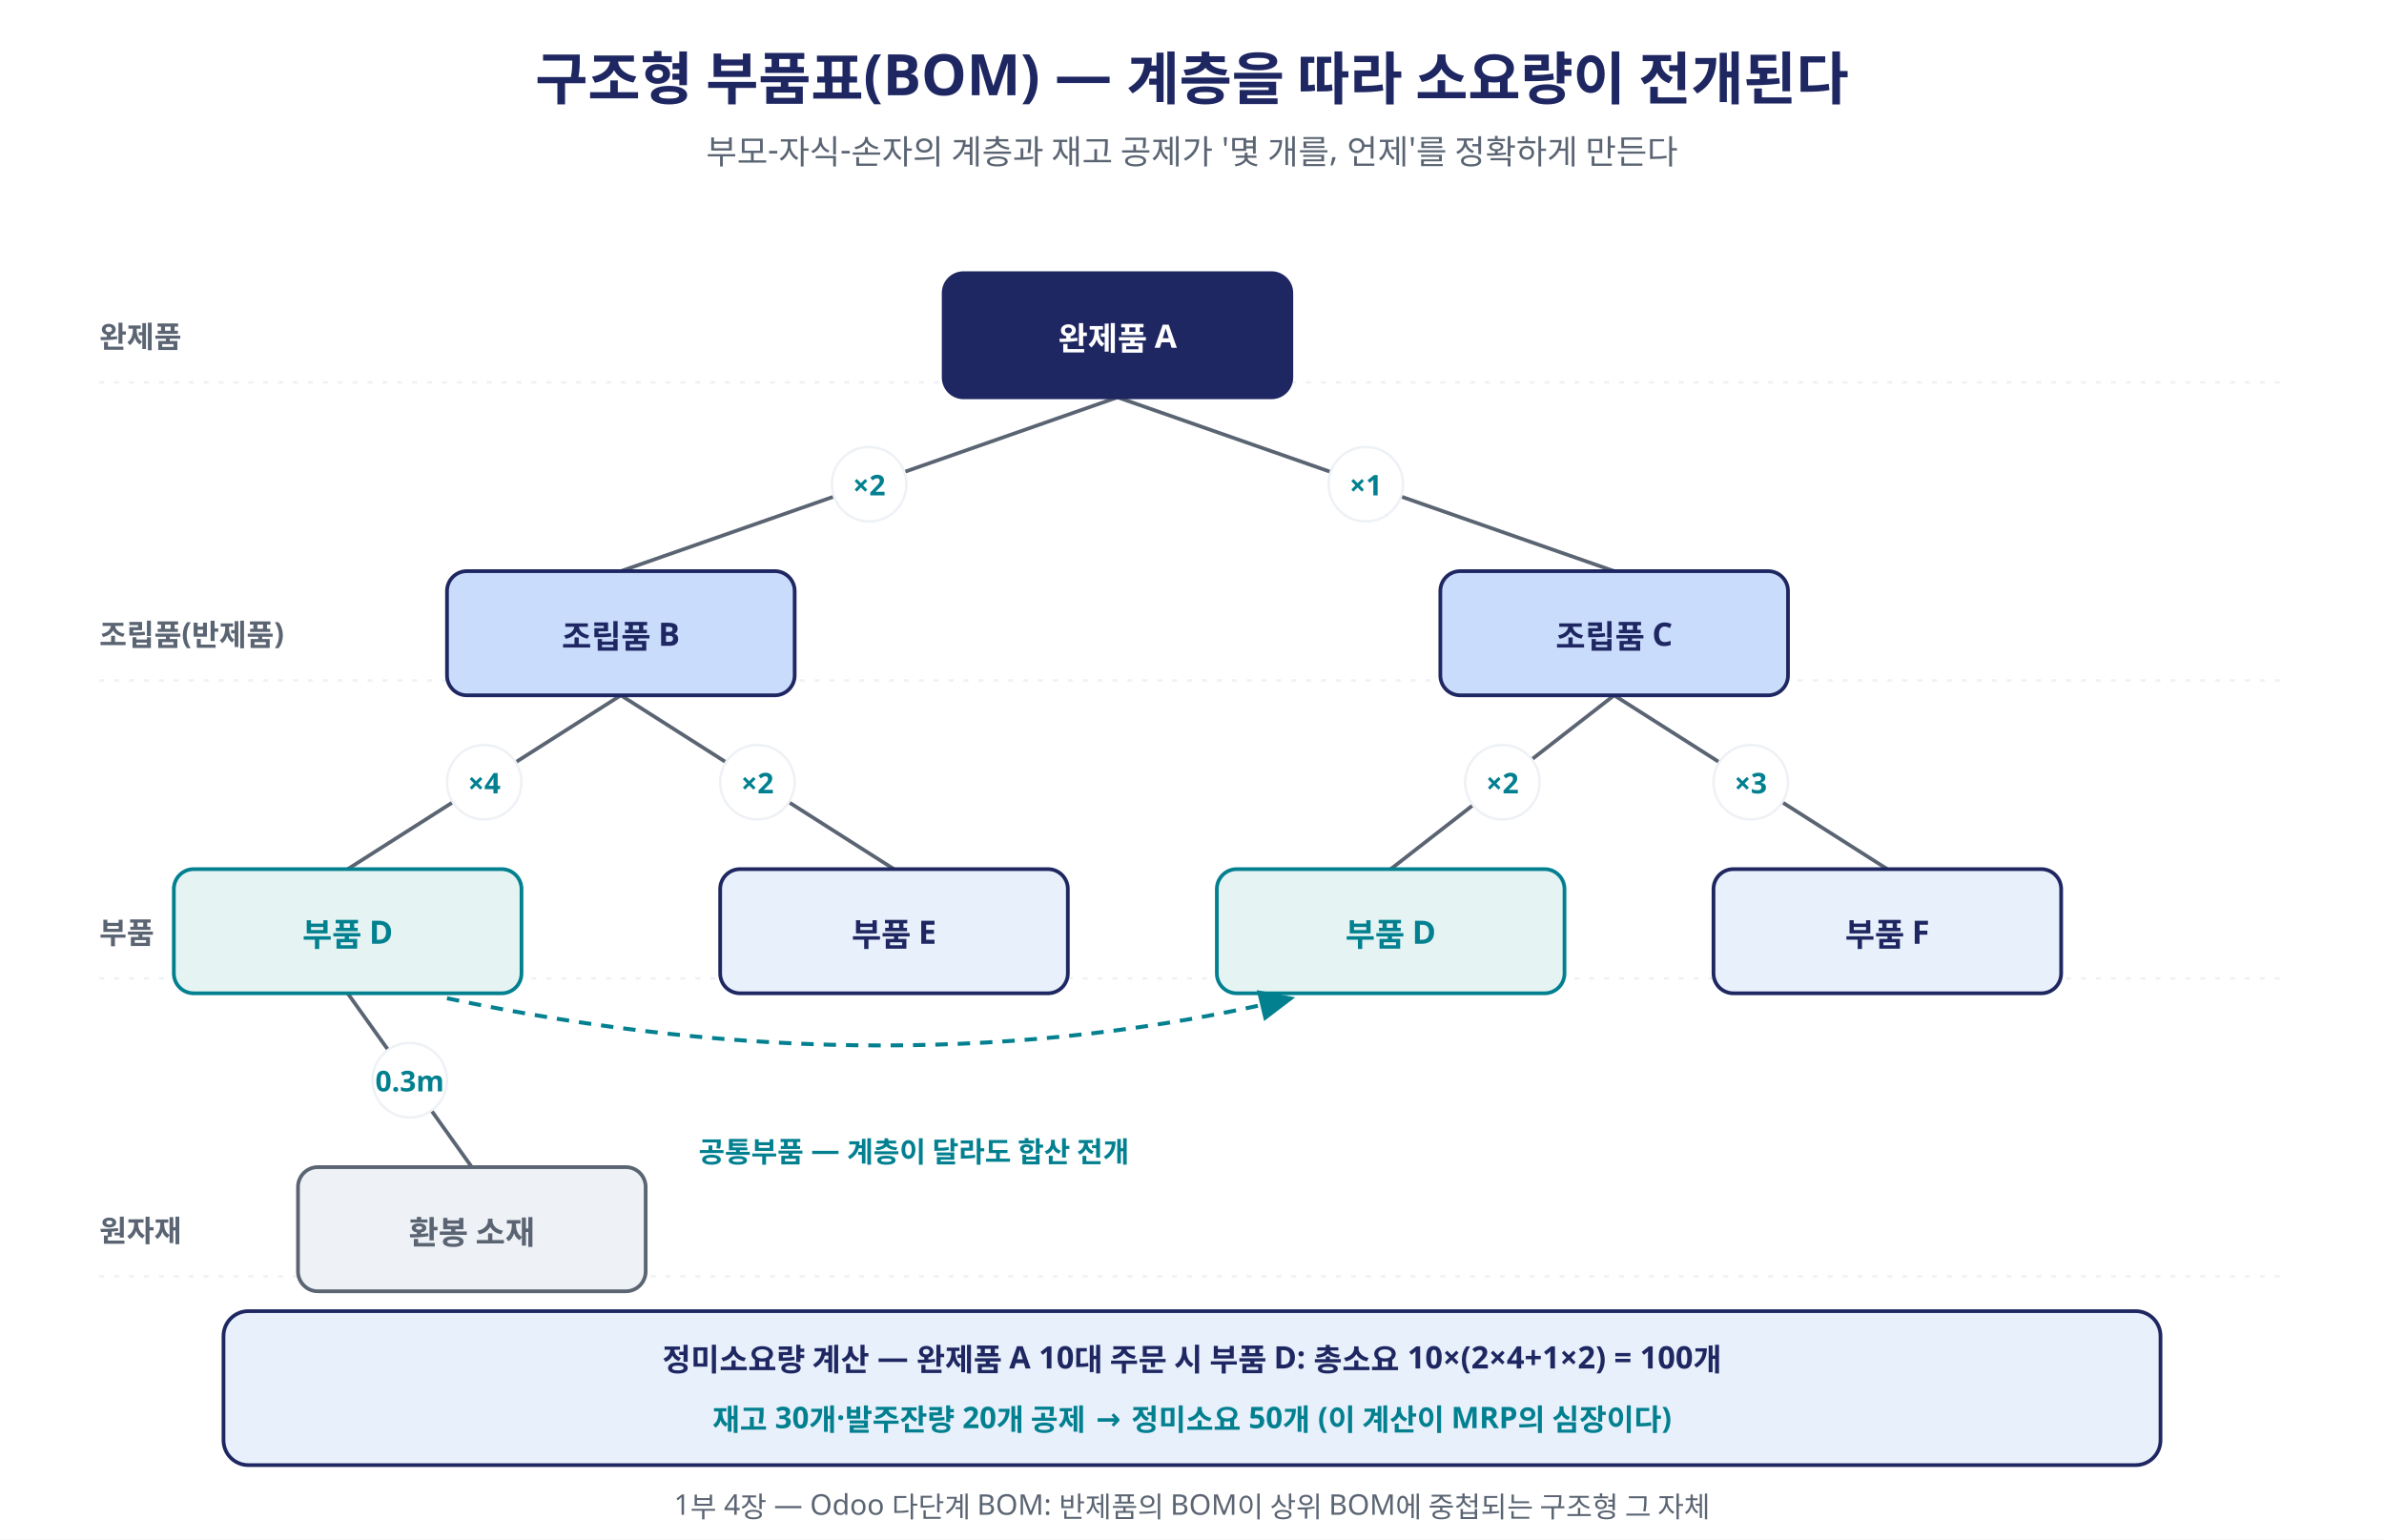
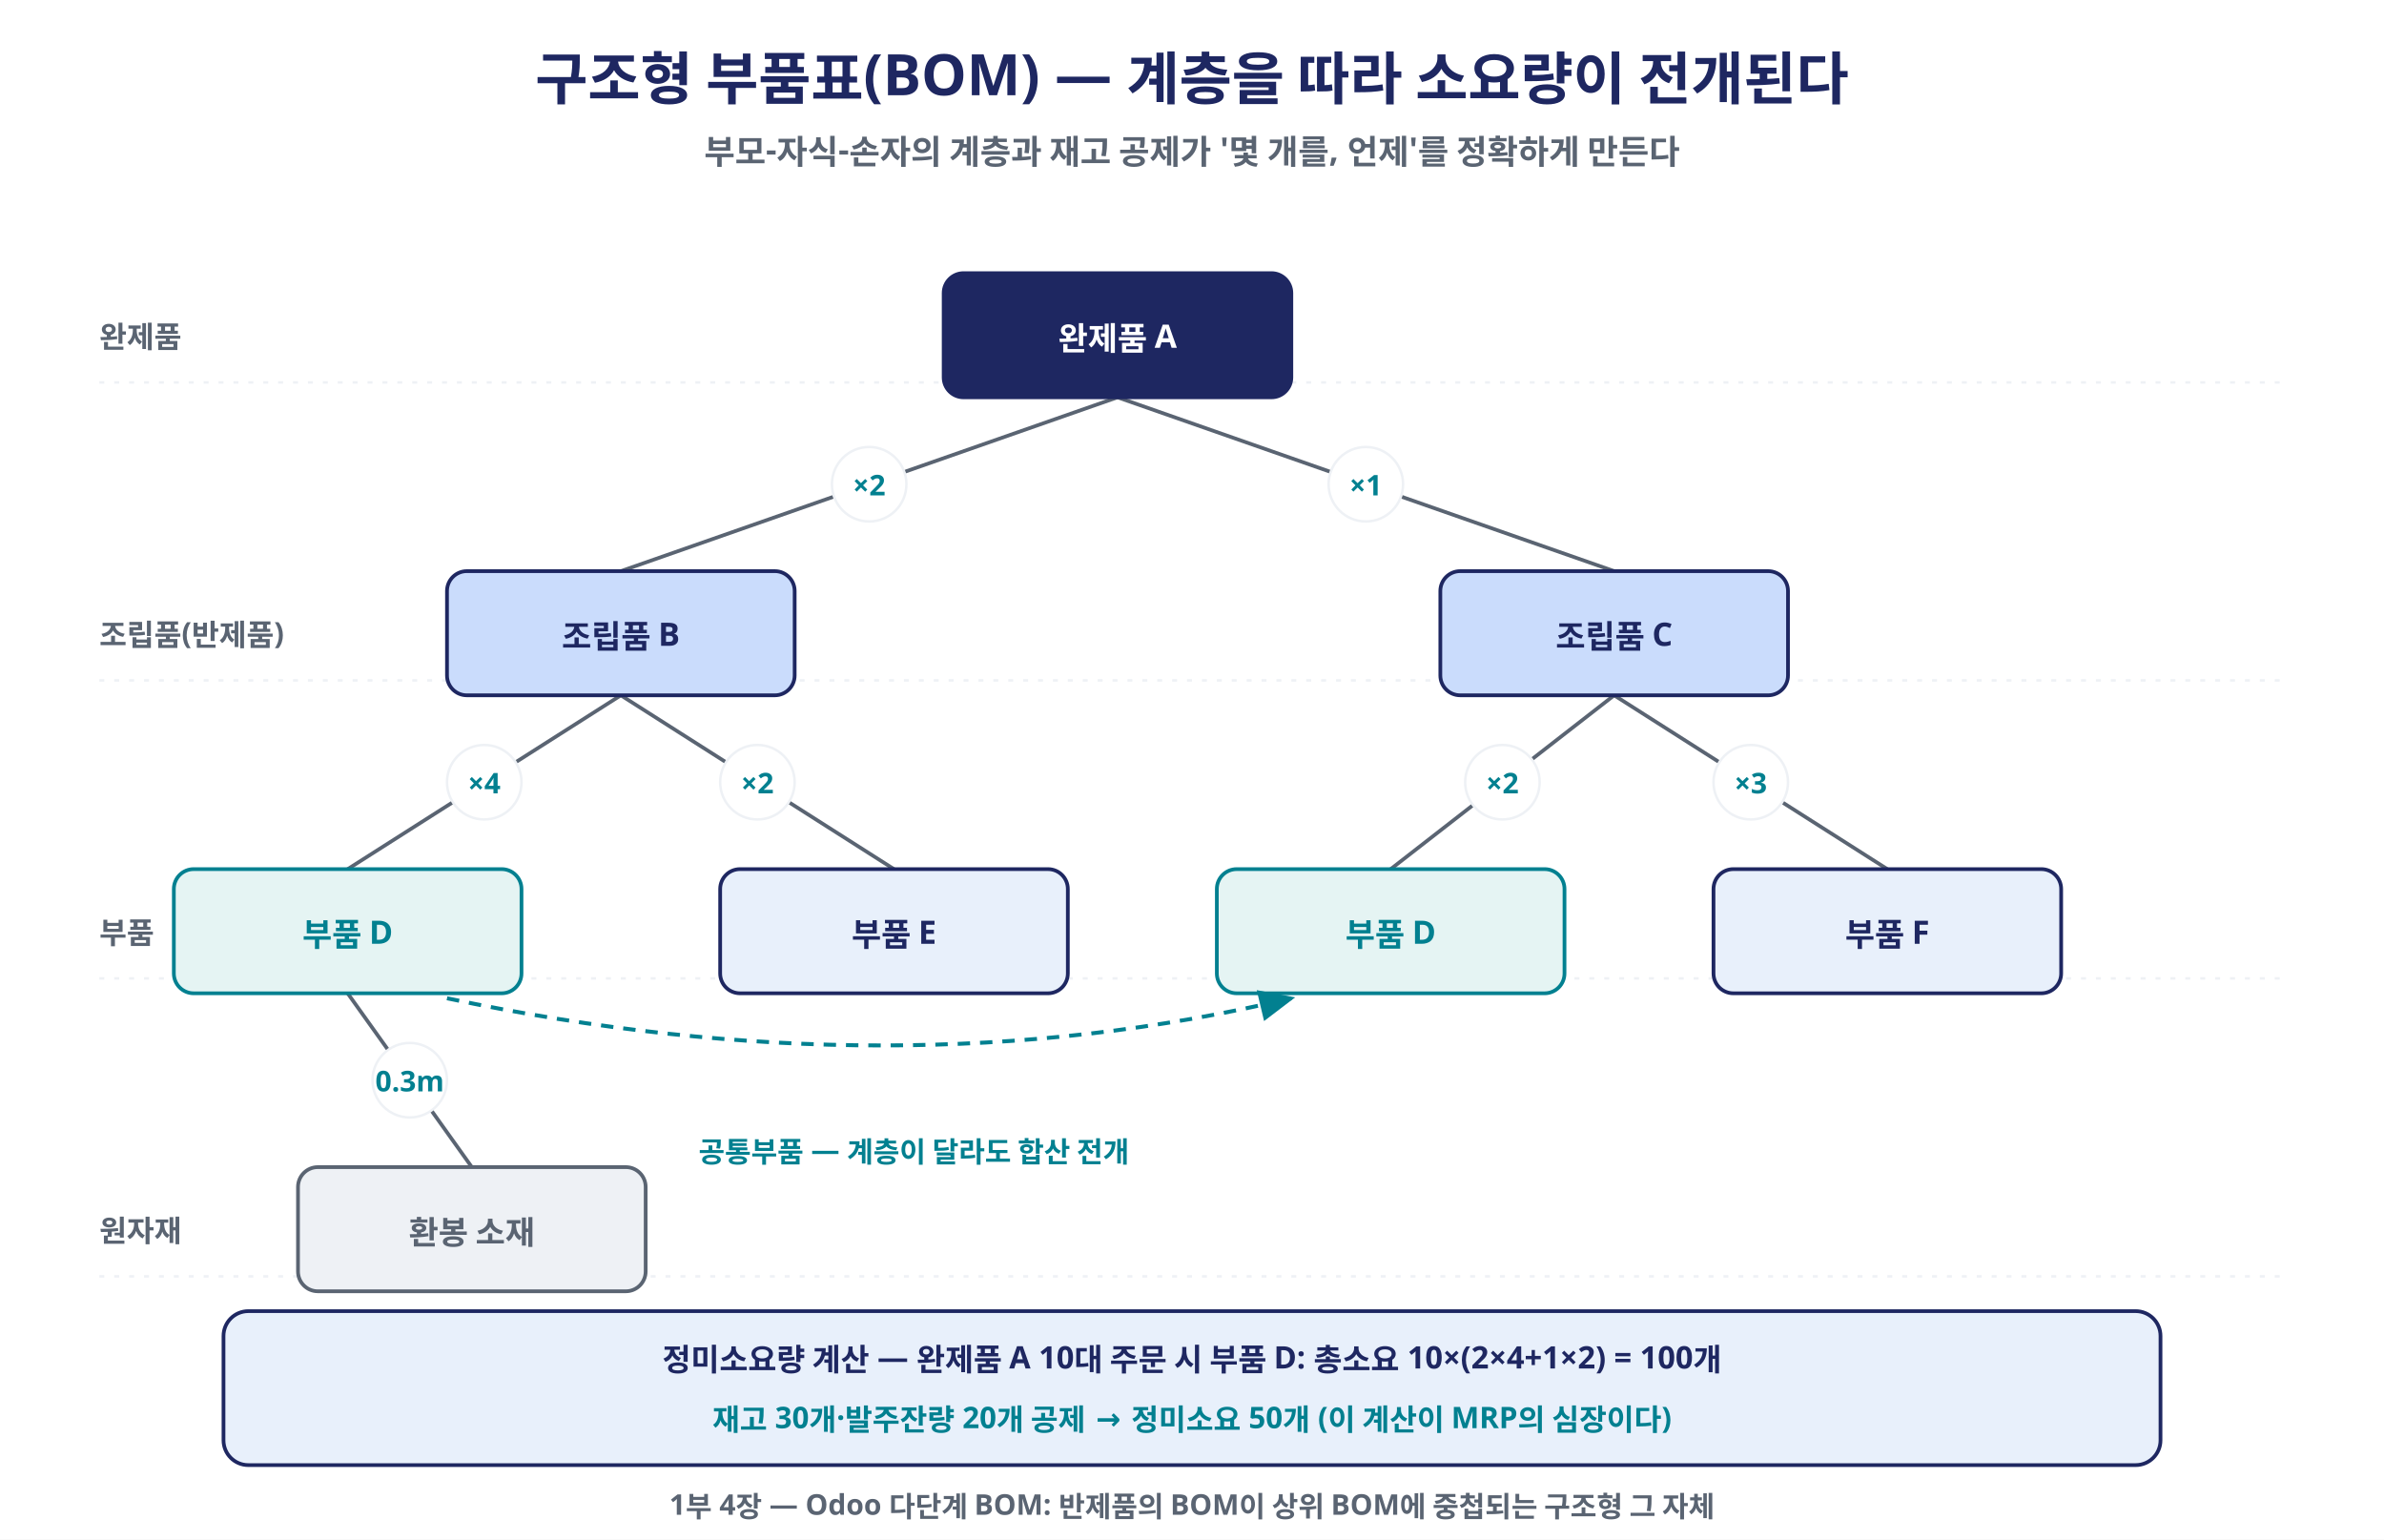
<svg xmlns="http://www.w3.org/2000/svg" width="960" height="620" viewBox="0 0 960 620">
  <rect width="960" height="620" fill="#FFFFFF" />
  <defs>
    <marker id="ah" markerWidth="10" markerHeight="8" refX="8" refY="4" orient="auto">
      <path d="M0,0 L9,4 L0,8 z" fill="#1E2761" />
    </marker>
    <marker id="ahT" markerWidth="10" markerHeight="8" refX="8" refY="4" orient="auto">
      <path d="M0,0 L9,4 L0,8 z" fill="#028090" />
    </marker>
    <marker id="ahA" markerWidth="10" markerHeight="8" refX="8" refY="4" orient="auto">
      <path d="M0,0 L9,4 L0,8 z" fill="#B85042" />
    </marker>
    <marker id="ahG" markerWidth="10" markerHeight="8" refX="8" refY="4" orient="auto">
      <path d="M0,0 L9,4 L0,8 z" fill="#5A6472" />
    </marker>
  </defs>
  <text x="480.0" y="40" font-family="NanumGothic" font-size="23" font-weight="bold" fill="#1E2761" text-anchor="middle">구조형 부품표(BOM) — 계층을 따라 소요량이 전개된다</text>
-   <text x="480.0" y="66" font-family="NanumGothic" font-size="13.5" font-weight="normal" fill="#5A6472" text-anchor="middle">부모-자식-손자의 계층과 재고 공제가 '몇 개를, 언제'를 정확하게 만든다</text>
+   <text x="480.0" y="66" font-family="NanumGothic" font-size="13.5" font-weight="bold" fill="#5A6472" text-anchor="middle">부모-자식-손자의 계층과 재고 공제가 '몇 개를, 언제'를 정확하게 만든다</text>
  <text x="40" y="140" font-family="NanumGothic" font-size="12" font-weight="bold" fill="#5A6472" text-anchor="start">완제품</text>
  <line x1="40" y1="154" x2="920" y2="154" stroke="#EEF1F5" stroke-width="1" stroke-dasharray="2,4" />
  <text x="40" y="260" font-family="NanumGothic" font-size="12" font-weight="bold" fill="#5A6472" text-anchor="start">조립품(반제품)</text>
  <line x1="40" y1="274" x2="920" y2="274" stroke="#EEF1F5" stroke-width="1" stroke-dasharray="2,4" />
  <text x="40" y="380" font-family="NanumGothic" font-size="12" font-weight="bold" fill="#5A6472" text-anchor="start">부품</text>
  <line x1="40" y1="394" x2="920" y2="394" stroke="#EEF1F5" stroke-width="1" stroke-dasharray="2,4" />
  <text x="40" y="500" font-family="NanumGothic" font-size="12" font-weight="bold" fill="#5A6472" text-anchor="start">원자재</text>
  <line x1="40" y1="514" x2="920" y2="514" stroke="#EEF1F5" stroke-width="1" stroke-dasharray="2,4" />
  <line x1="450" y1="160" x2="250" y2="230" stroke="#5A6472" stroke-width="1.5" />
  <circle cx="350.0" cy="195.0" r="15" fill="#FFFFFF" stroke="#EEF1F5" stroke-width="1" />
  <text x="350.0" y="199.5" font-family="NanumGothic" font-size="11.5" font-weight="bold" fill="#028090" text-anchor="middle">×2</text>
  <line x1="450" y1="160" x2="650" y2="230" stroke="#5A6472" stroke-width="1.5" />
  <circle cx="550.0" cy="195.0" r="15" fill="#FFFFFF" stroke="#EEF1F5" stroke-width="1" />
  <text x="550.0" y="199.5" font-family="NanumGothic" font-size="11.5" font-weight="bold" fill="#028090" text-anchor="middle">×1</text>
  <line x1="250" y1="280" x2="140" y2="350" stroke="#5A6472" stroke-width="1.5" />
  <circle cx="195.0" cy="315.0" r="15" fill="#FFFFFF" stroke="#EEF1F5" stroke-width="1" />
  <text x="195.0" y="319.5" font-family="NanumGothic" font-size="11.5" font-weight="bold" fill="#028090" text-anchor="middle">×4</text>
  <line x1="250" y1="280" x2="360" y2="350" stroke="#5A6472" stroke-width="1.5" />
  <circle cx="305.0" cy="315.0" r="15" fill="#FFFFFF" stroke="#EEF1F5" stroke-width="1" />
  <text x="305.0" y="319.5" font-family="NanumGothic" font-size="11.5" font-weight="bold" fill="#028090" text-anchor="middle">×2</text>
  <line x1="650" y1="280" x2="560" y2="350" stroke="#5A6472" stroke-width="1.5" />
  <circle cx="605.0" cy="315.0" r="15" fill="#FFFFFF" stroke="#EEF1F5" stroke-width="1" />
  <text x="605.0" y="319.5" font-family="NanumGothic" font-size="11.5" font-weight="bold" fill="#028090" text-anchor="middle">×2</text>
  <line x1="650" y1="280" x2="760" y2="350" stroke="#5A6472" stroke-width="1.5" />
  <circle cx="705.0" cy="315.0" r="15" fill="#FFFFFF" stroke="#EEF1F5" stroke-width="1" />
  <text x="705.0" y="319.5" font-family="NanumGothic" font-size="11.5" font-weight="bold" fill="#028090" text-anchor="middle">×3</text>
  <line x1="140" y1="400" x2="190" y2="470" stroke="#5A6472" stroke-width="1.5" />
  <circle cx="165.0" cy="435.0" r="15" fill="#FFFFFF" stroke="#EEF1F5" stroke-width="1" />
  <text x="165.0" y="439.5" font-family="NanumGothic" font-size="11.5" font-weight="bold" fill="#028090" text-anchor="middle">0.3m</text>
  <rect x="380.0" y="110" width="140" height="50" rx="8" fill="#1E2761" stroke="#1E2761" stroke-width="1.5" />
  <text x="450" y="141" font-family="NanumGothic" font-size="13" font-weight="bold" fill="#FFFFFF" text-anchor="middle">완제품 A</text>
  <rect x="180.0" y="230" width="140" height="50" rx="8" fill="#CADCFC" stroke="#1E2761" stroke-width="1.5" />
  <text x="250" y="261" font-family="NanumGothic" font-size="13" font-weight="bold" fill="#1E2761" text-anchor="middle">조립품 B</text>
  <rect x="580.0" y="230" width="140" height="50" rx="8" fill="#CADCFC" stroke="#1E2761" stroke-width="1.5" />
  <text x="650" y="261" font-family="NanumGothic" font-size="13" font-weight="bold" fill="#1E2761" text-anchor="middle">조립품 C</text>
  <rect x="70.0" y="350" width="140" height="50" rx="8" fill="#E5F4F3" stroke="#028090" stroke-width="1.5" />
  <text x="140" y="381" font-family="NanumGothic" font-size="13" font-weight="bold" fill="#028090" text-anchor="middle">부품 D</text>
  <rect x="290.0" y="350" width="140" height="50" rx="8" fill="#E8F0FB" stroke="#1E2761" stroke-width="1.5" />
  <text x="360" y="381" font-family="NanumGothic" font-size="13" font-weight="bold" fill="#1E2761" text-anchor="middle">부품 E</text>
  <rect x="490.0" y="350" width="140" height="50" rx="8" fill="#E5F4F3" stroke="#028090" stroke-width="1.5" />
  <text x="560" y="381" font-family="NanumGothic" font-size="13" font-weight="bold" fill="#028090" text-anchor="middle">부품 D</text>
  <rect x="690.0" y="350" width="140" height="50" rx="8" fill="#E8F0FB" stroke="#1E2761" stroke-width="1.5" />
  <text x="760" y="381" font-family="NanumGothic" font-size="13" font-weight="bold" fill="#1E2761" text-anchor="middle">부품 F</text>
  <rect x="120.0" y="470" width="140" height="50" rx="8" fill="#EEF1F5" stroke="#5A6472" stroke-width="1.5" />
  <text x="190" y="501" font-family="NanumGothic" font-size="13" font-weight="bold" fill="#5A6472" text-anchor="middle">환봉 소재</text>
  <path d="M180,402 Q360,440 520,402" fill="none" stroke="#028090" stroke-width="1.6" marker-end="url(#ahT)" stroke-dasharray="5,4" />
  <text x="368" y="468" font-family="NanumGothic" font-size="11.5" font-weight="bold" fill="#028090" text-anchor="middle">공통부품 — 계층이 달라도 합산 전개</text>
  <rect x="90" y="528" width="780" height="62" rx="10" fill="#E8F0FB" stroke="#1E2761" stroke-width="1.5" />
  <text x="480.0" y="552" font-family="NanumGothic" font-size="12.5" font-weight="bold" fill="#1E2761" text-anchor="middle">정미소요량 계산 — 완제품 A 10대 주문 시 부품 D:  총소요 10×(2×4+1×2) = 100개</text>
  <text x="480.0" y="576" font-family="NanumGothic" font-size="12" font-weight="bold" fill="#028090" text-anchor="middle">재고 30개·발주잔량 20개 공제  →  정미소요 50개 (이 계산이 MRP의 심장이다)</text>
-   <text x="480.0" y="610" font-family="NanumGothic" font-size="11.5" font-weight="normal" fill="#5A6472" text-anchor="middle">1부 4장 — Odoo 다단계 BOM: 반제품의 BOM이 상위 BOM에 중첩되는 구조형 그 자체</text>
+   <text x="480.0" y="610" font-family="NanumGothic" font-size="11.5" font-weight="bold" fill="#5A6472" text-anchor="middle">1부 4장 — Odoo 다단계 BOM: 반제품의 BOM이 상위 BOM에 중첩되는 구조형 그 자체</text>
</svg>
